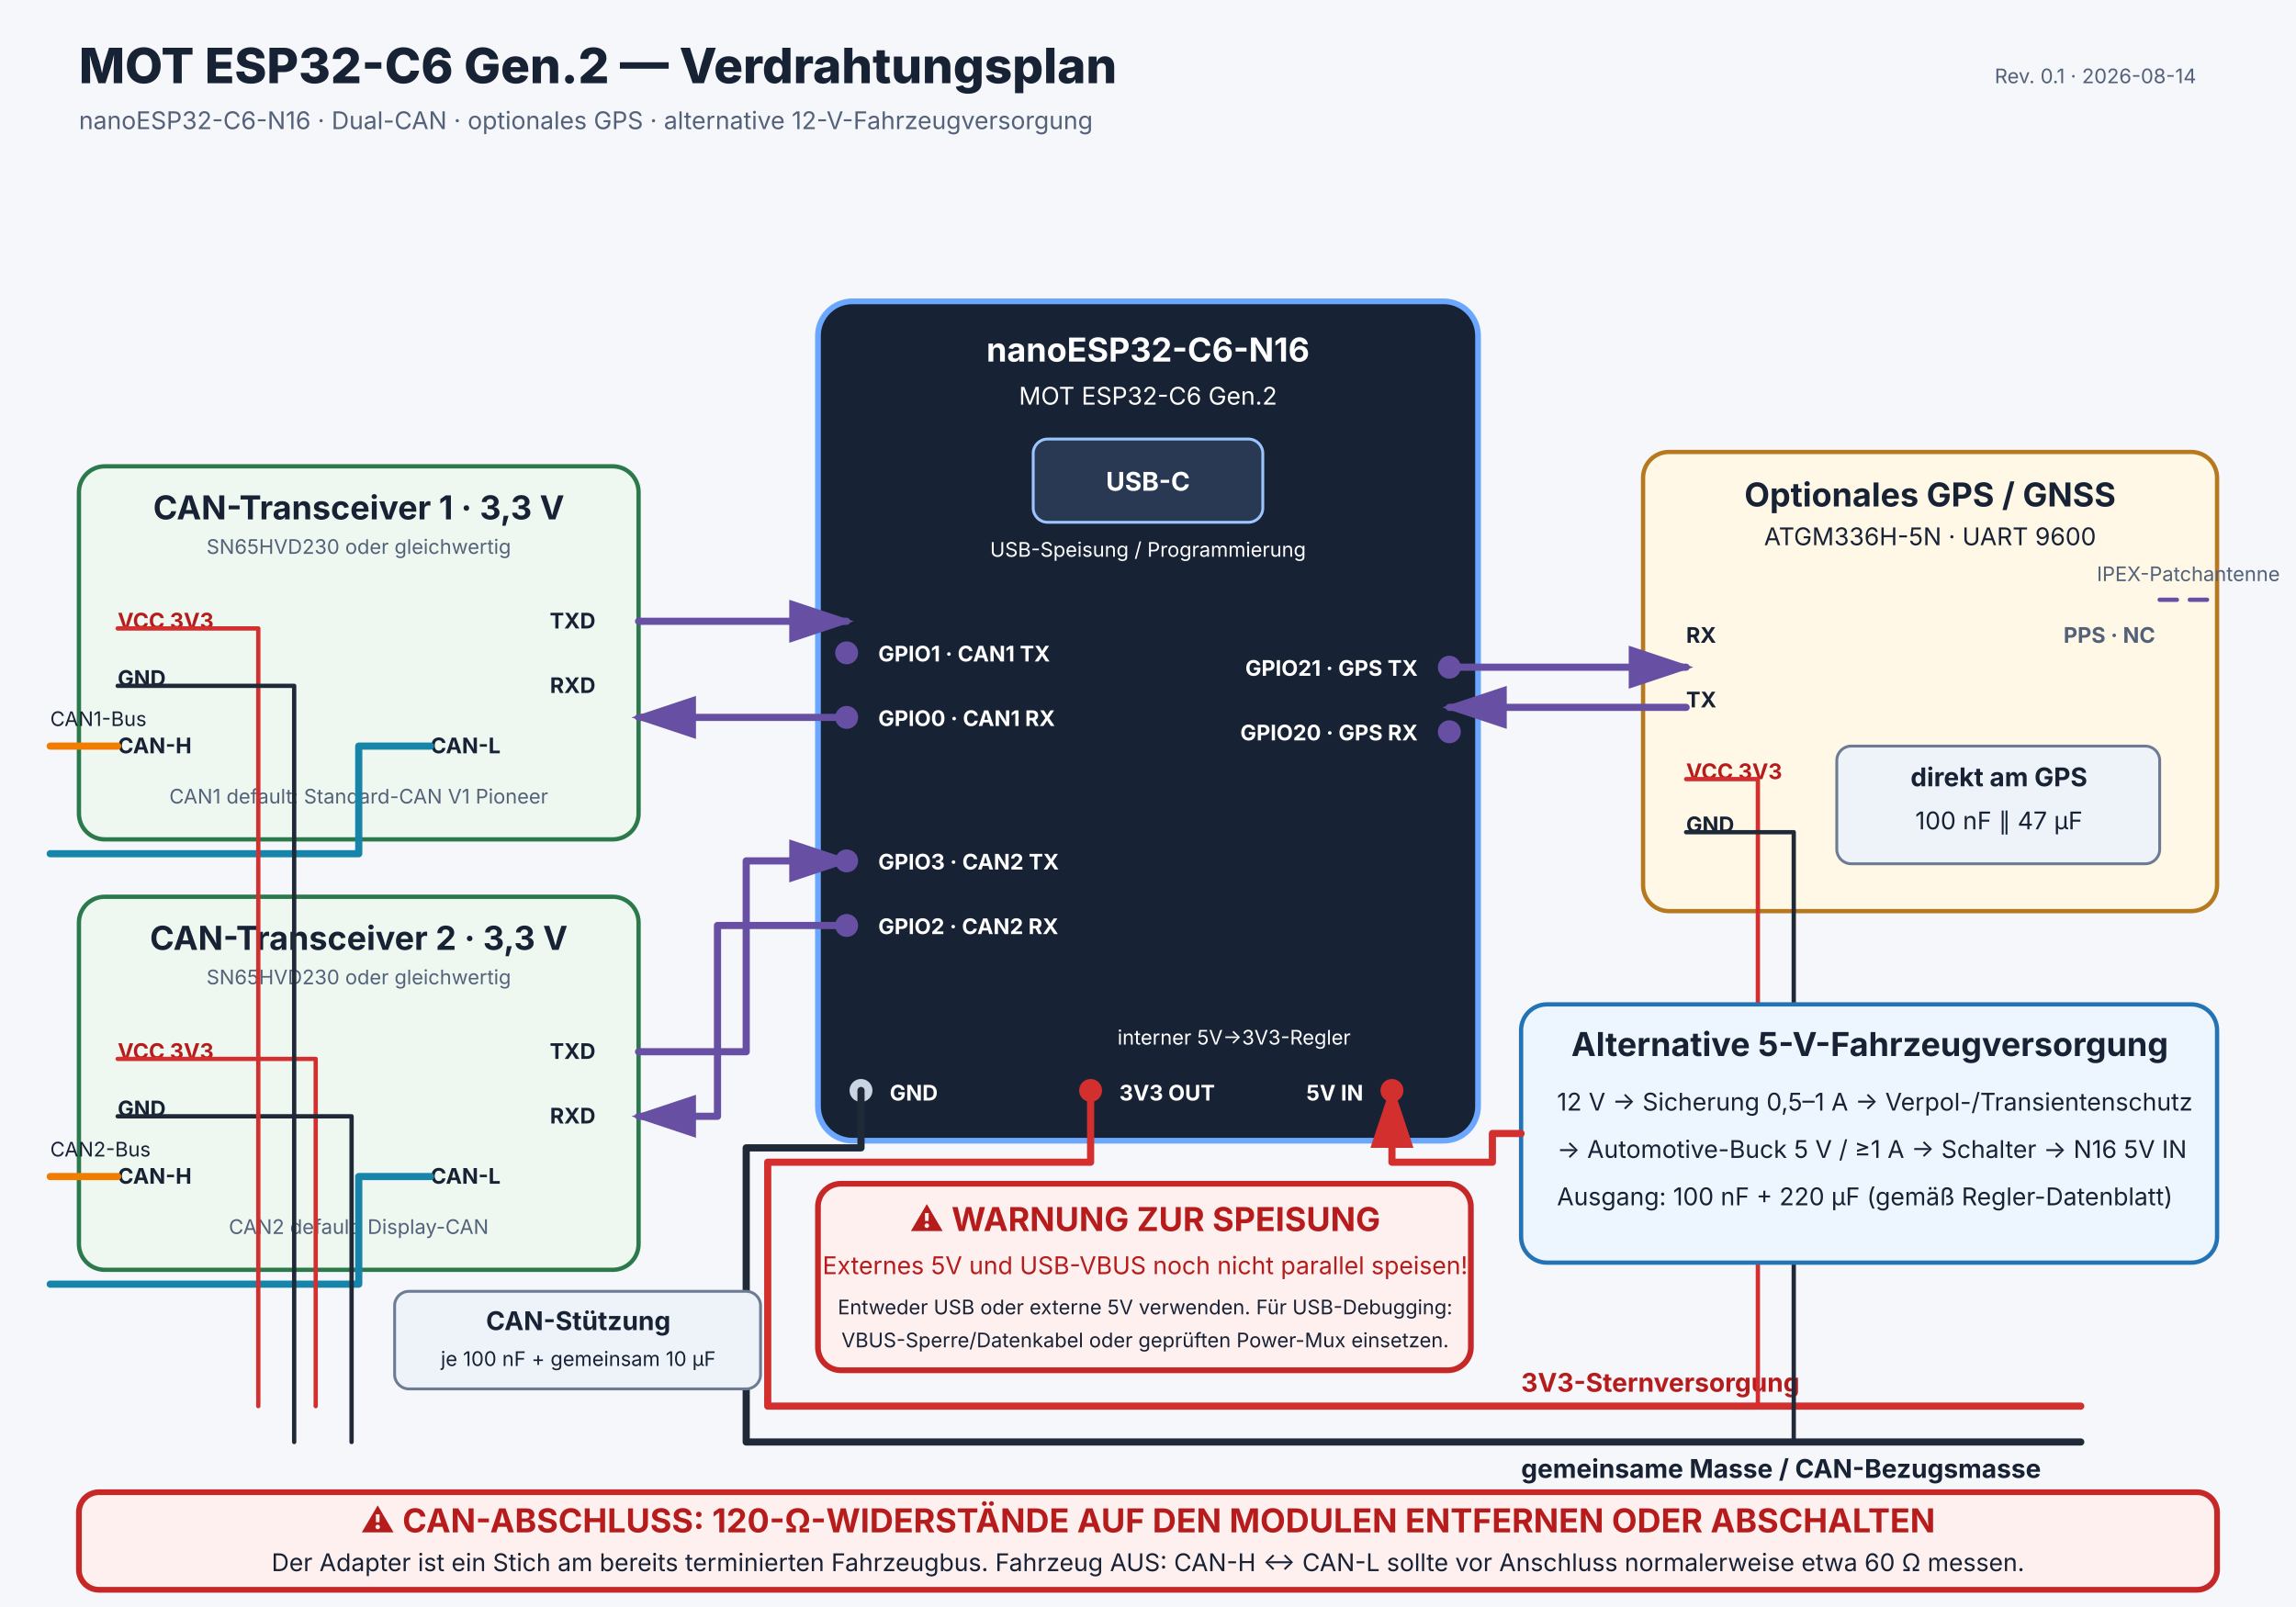
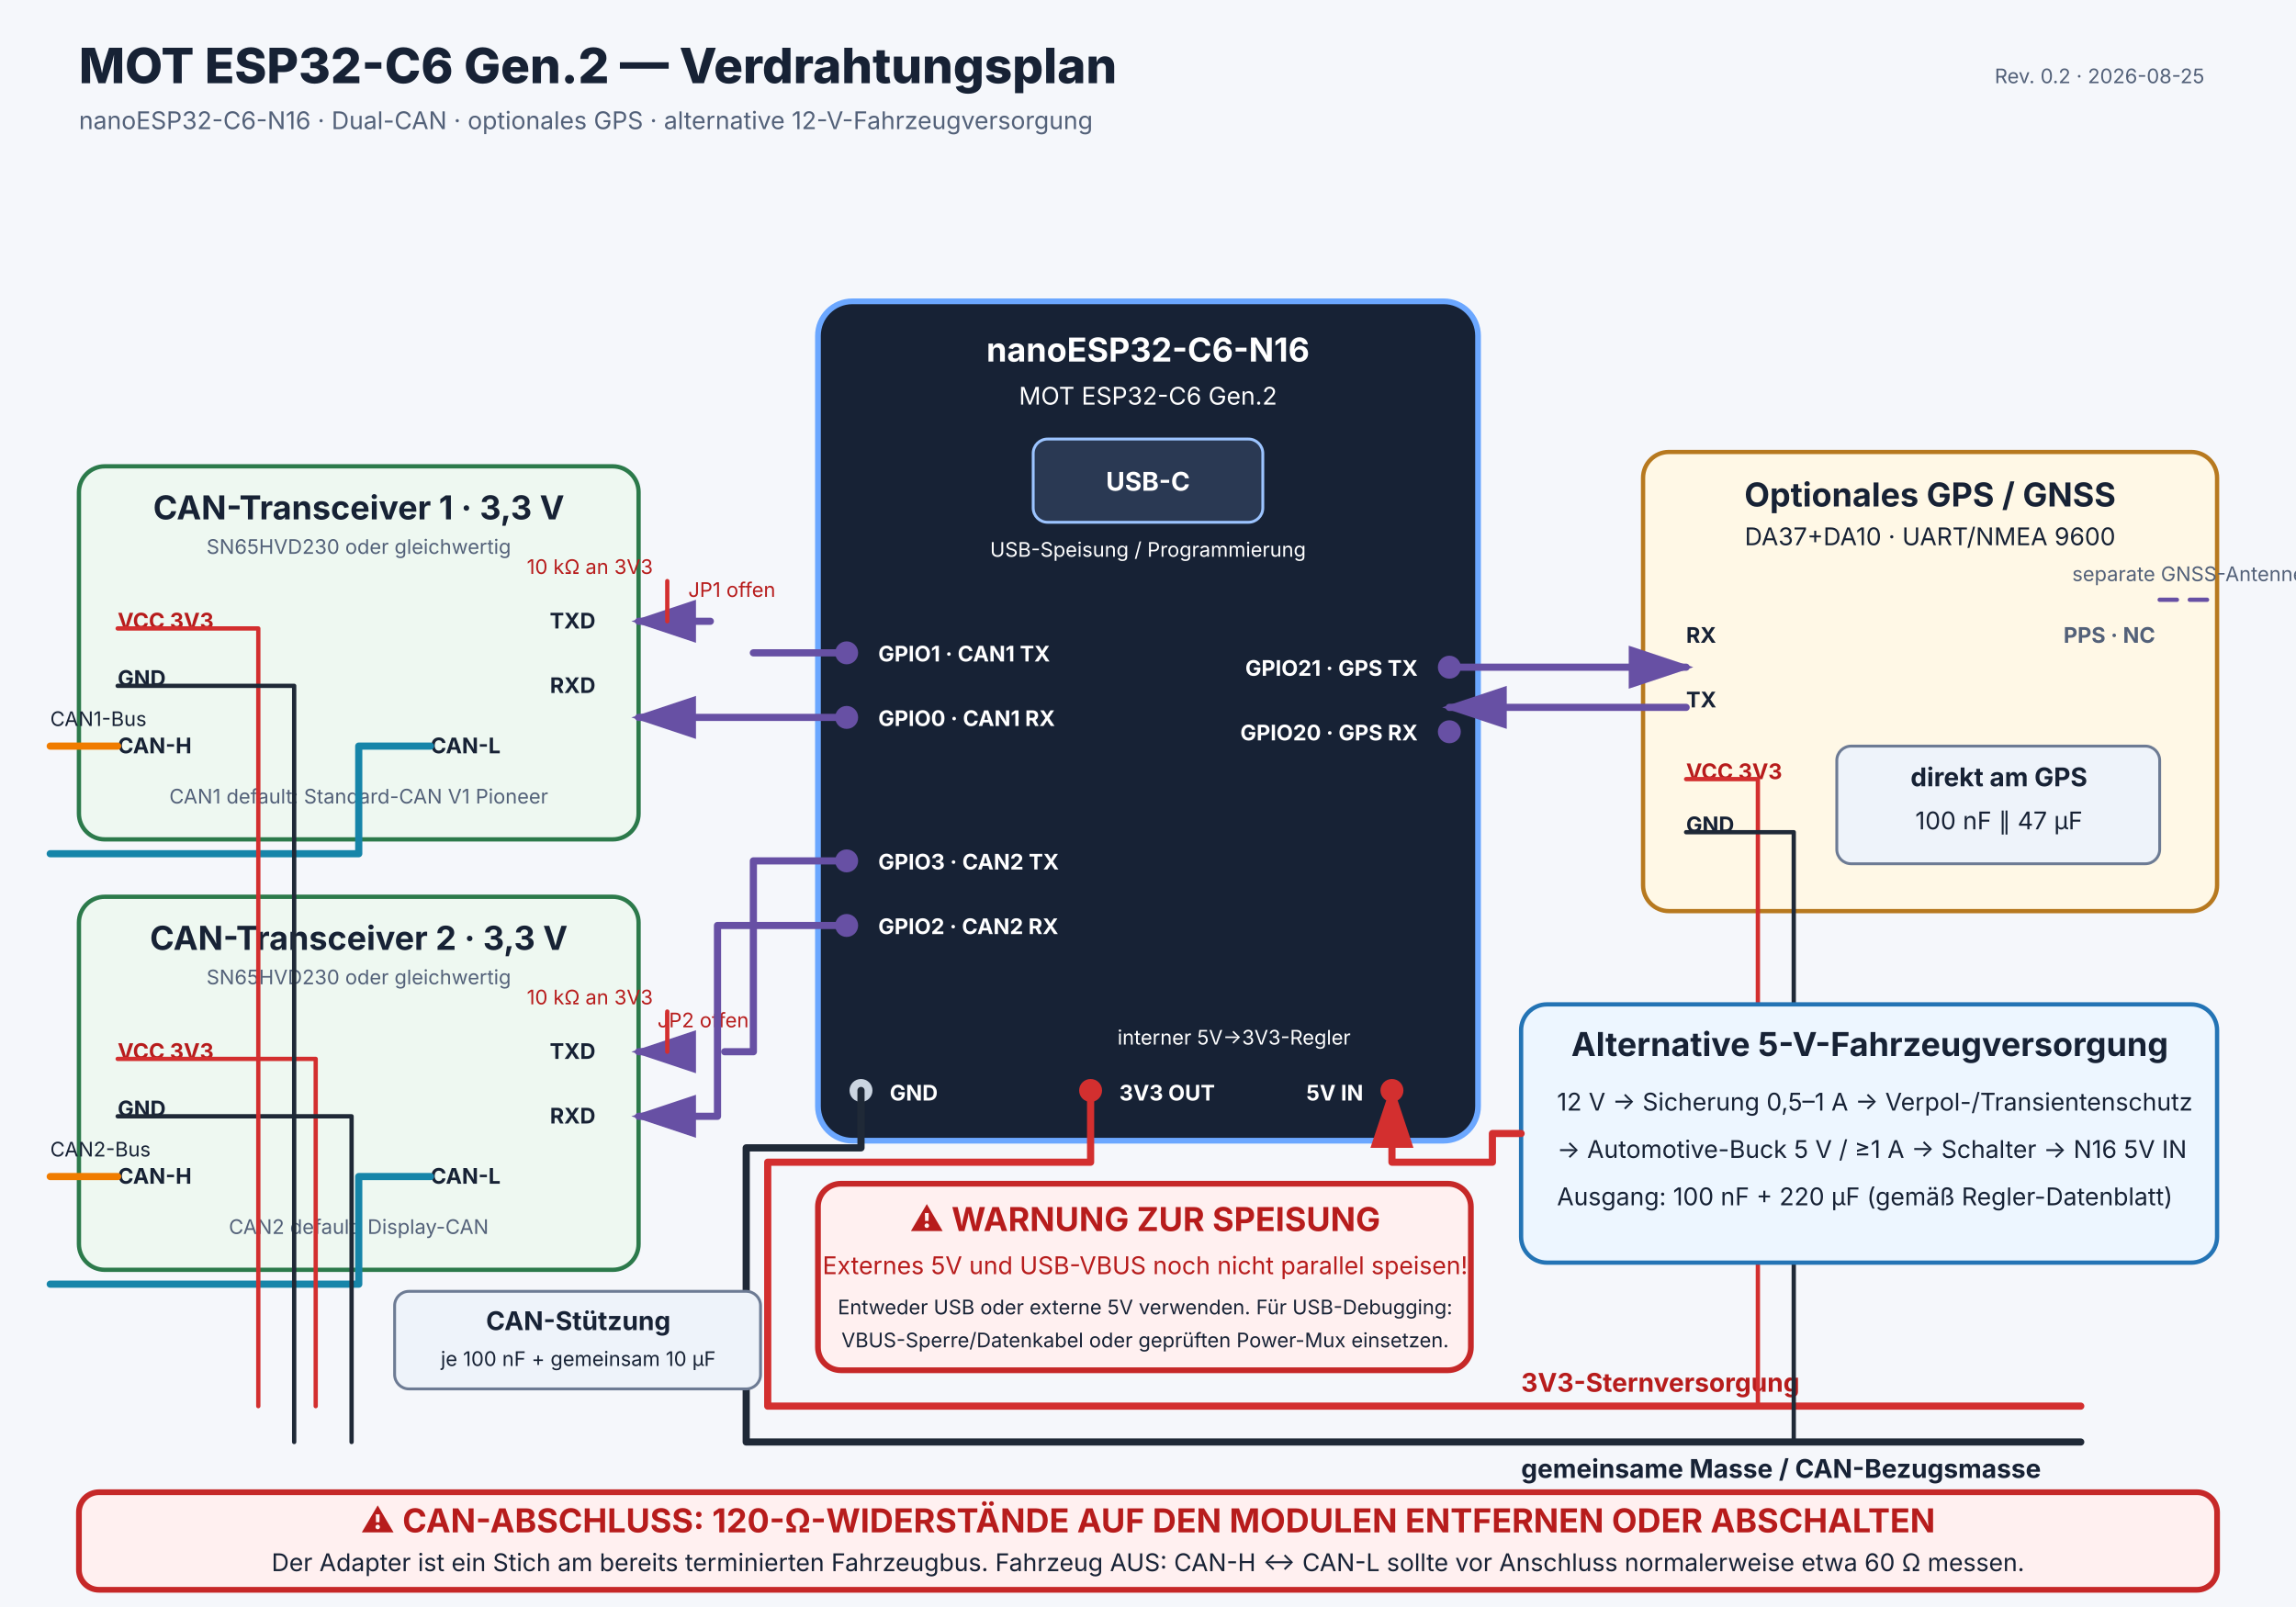
<svg xmlns="http://www.w3.org/2000/svg" width="1600" height="1120" viewBox="0 0 1600 1120" role="img" aria-labelledby="title desc">
  <defs>
    <style>
      .bg{fill:#f5f7fb}.panel{fill:#fff;stroke:#25324a;stroke-width:3}.soft{fill:#eef3fa;stroke:#6d7b94;stroke-width:2}
      .board{fill:#172235;stroke:#6ba7ff;stroke-width:4}.can{fill:#eef8f1;stroke:#2c7a4b;stroke-width:3}.gps{fill:#fff8e6;stroke:#b7791f;stroke-width:3}
      .power{fill:#edf6ff;stroke:#2474b5;stroke-width:3}.warn{fill:#fff0f0;stroke:#c62828;stroke-width:4}.note{fill:#fffbea;stroke:#aa7b00;stroke-width:2}
      .t{font-family:Inter,Arial,sans-serif;fill:#172235}.h1{font-size:34px;font-weight:800}.h2{font-size:23px;font-weight:750}.h3{font-size:18px;font-weight:750}.body{font-size:17px}.small{font-size:14px}.pin{font-size:15px;font-weight:700}
      .white{fill:#fff}.muted{fill:#536179}.red{fill:#b71c1c}.green{fill:#166534}.blue{fill:#155a93}
      .wire{fill:none;stroke-width:5;stroke-linecap:round;stroke-linejoin:round}.signal{stroke:#6750a4}.pwr{stroke:#d32f2f}.gnd{stroke:#1f2937}.canh{stroke:#f07c00}.canl{stroke:#1685a9}.dash{stroke-dasharray:12 9}.thin{stroke-width:3}
    </style>
    <marker id="arrow-purple" markerWidth="10" markerHeight="10" refX="8" refY="3" orient="auto" markerUnits="strokeWidth">
      <path d="M0,0 L0,6 L9,3 z" fill="#6750a4" />
    </marker>
    <marker id="arrow-red" markerWidth="10" markerHeight="10" refX="8" refY="3" orient="auto" markerUnits="strokeWidth">
      <path d="M0,0 L0,6 L9,3 z" fill="#d32f2f" />
    </marker>
  </defs>
  <rect class="bg" width="1600" height="1120" />
  <text class="t h1" x="55" y="58">MOT ESP32-C6 Gen.2 — Verdrahtungsplan</text>
  <text class="t body muted" x="55" y="90">nanoESP32-C6-N16 · Dual-CAN · optionales GPS · alternative 12-V-Fahrzeugversorgung</text>
-   <text class="t small muted" x="1390" y="58">Rev. 0.1 · 2026-08-14</text>
+   <text class="t small muted" x="1390" y="58">Rev. 0.2 · 2026-08-25</text>
  <rect class="board" x="570" y="210" width="460" height="585" rx="24" />
  <text class="t h2 white" x="800" y="252" text-anchor="middle">nanoESP32-C6-N16</text>
  <text class="t body white" x="800" y="282" text-anchor="middle">MOT ESP32-C6 Gen.2</text>
  <rect x="720" y="306" width="160" height="58" rx="10" fill="#2a3953" stroke="#9cc4ff" stroke-width="2" />
  <text class="t h3 white" x="800" y="342" text-anchor="middle">USB-C</text>
  <text class="t small white" x="800" y="388" text-anchor="middle">USB-Speisung / Programmierung</text>
  <circle cx="590" cy="455" r="8" fill="#6750a4" />
  <text class="t pin white" x="612" y="461">GPIO1 · CAN1 TX</text>
  <circle cx="590" cy="500" r="8" fill="#6750a4" />
  <text class="t pin white" x="612" y="506">GPIO0 · CAN1 RX</text>
  <circle cx="590" cy="600" r="8" fill="#6750a4" />
  <text class="t pin white" x="612" y="606">GPIO3 · CAN2 TX</text>
  <circle cx="590" cy="645" r="8" fill="#6750a4" />
  <text class="t pin white" x="612" y="651">GPIO2 · CAN2 RX</text>
  <circle cx="1010" cy="465" r="8" fill="#6750a4" />
  <text class="t pin white" x="988" y="471" text-anchor="end">GPIO21 · GPS TX</text>
  <circle cx="1010" cy="510" r="8" fill="#6750a4" />
  <text class="t pin white" x="988" y="516" text-anchor="end">GPIO20 · GPS RX</text>
  <circle cx="600" cy="760" r="8" fill="#cbd5e1" />
  <text class="t pin white" x="620" y="767">GND</text>
  <circle cx="760" cy="760" r="8" fill="#d32f2f" />
  <text class="t pin white" x="780" y="767">3V3 OUT</text>
  <circle cx="970" cy="760" r="8" fill="#d32f2f" />
  <text class="t pin white" x="950" y="767" text-anchor="end">5V IN</text>
  <text class="t small white" x="860" y="728" text-anchor="middle">interner 5V→3V3-Regler</text>
  <rect class="can" x="55" y="325" width="390" height="260" rx="18" />
  <text class="t h2" x="250" y="362" text-anchor="middle">CAN-Transceiver 1 · 3,3 V</text>
  <text class="t small muted" x="250" y="386" text-anchor="middle">SN65HVD230 oder gleichwertig</text>
  <text class="t pin" x="415" y="438" text-anchor="end">TXD</text>
  <text class="t pin" x="415" y="483" text-anchor="end">RXD</text>
  <text class="t pin red" x="82" y="438">VCC 3V3</text>
  <text class="t pin" x="82" y="478">GND</text>
  <text class="t pin" x="82" y="525">CAN-H</text>
  <text class="t pin" x="300" y="525">CAN-L</text>
  <text class="t small muted" x="250" y="560" text-anchor="middle">CAN1 default: Standard-CAN V1 Pioneer</text>
-   <path class="wire signal" d="M445 433 H590" marker-end="url(#arrow-purple)" />
+   <path class="wire signal" d="M590 455 H525" />
+   <path class="wire signal" d="M495 433 H445" marker-end="url(#arrow-purple)" />
+   <text class="t small red" x="510" y="416" text-anchor="middle">JP1 offen</text>
+   <path class="wire pwr thin" d="M465 433 V405" />
+   <text class="t small red" x="455" y="400" text-anchor="end">10 kΩ an 3V3</text>
  <path class="wire signal" d="M590 500 H445" marker-end="url(#arrow-purple)" />
  <rect class="can" x="55" y="625" width="390" height="260" rx="18" />
  <text class="t h2" x="250" y="662" text-anchor="middle">CAN-Transceiver 2 · 3,3 V</text>
  <text class="t small muted" x="250" y="686" text-anchor="middle">SN65HVD230 oder gleichwertig</text>
  <text class="t pin" x="415" y="738" text-anchor="end">TXD</text>
  <text class="t pin" x="415" y="783" text-anchor="end">RXD</text>
  <text class="t pin red" x="82" y="738">VCC 3V3</text>
  <text class="t pin" x="82" y="778">GND</text>
  <text class="t pin" x="82" y="825">CAN-H</text>
  <text class="t pin" x="300" y="825">CAN-L</text>
  <text class="t small muted" x="250" y="860" text-anchor="middle">CAN2 default: Display-CAN</text>
-   <path class="wire signal" d="M445 733 H520 V600 H590" marker-end="url(#arrow-purple)" />
+   <path class="wire signal" d="M590 600 H525 V733 H505" />
+   <path class="wire signal" d="M475 733 H445" marker-end="url(#arrow-purple)" />
+   <text class="t small red" x="490" y="716" text-anchor="middle">JP2 offen</text>
+   <path class="wire pwr thin" d="M465 733 V705" />
+   <text class="t small red" x="455" y="700" text-anchor="end">10 kΩ an 3V3</text>
  <path class="wire signal" d="M590 645 H500 V778 H445" marker-end="url(#arrow-purple)" />
  <path class="wire canh" d="M82 520 H35" />
  <path class="wire canl" d="M300 520 H250 V595 H35" />
  <text class="t small" x="35" y="506">CAN1-Bus</text>
  <path class="wire canh" d="M82 820 H35" />
  <path class="wire canl" d="M300 820 H250 V895 H35" />
  <text class="t small" x="35" y="806">CAN2-Bus</text>
  <rect class="gps" x="1145" y="315" width="400" height="320" rx="18" />
  <text class="t h2" x="1345" y="353" text-anchor="middle">Optionales GPS / GNSS</text>
-   <text class="t body" x="1345" y="380" text-anchor="middle">ATGM336H-5N · UART 9600</text>
+   <text class="t body" x="1345" y="380" text-anchor="middle">DA37+DA10 · UART/NMEA 9600</text>
  <text class="t pin" x="1175" y="448">RX</text>
  <text class="t pin" x="1175" y="493">TX</text>
  <text class="t pin red" x="1175" y="543">VCC 3V3</text>
  <text class="t pin" x="1175" y="580">GND</text>
  <text class="t pin muted" x="1438" y="448">PPS · NC</text>
  <rect class="soft" x="1280" y="520" width="225" height="82" rx="10" />
  <text class="t h3" x="1393" y="548" text-anchor="middle">direkt am GPS</text>
  <text class="t body" x="1393" y="578" text-anchor="middle">100 nF ∥ 47 µF</text>
  <path class="wire signal" d="M1010 465 H1175" marker-end="url(#arrow-purple)" />
  <path class="wire signal" d="M1175 493 H1010" marker-end="url(#arrow-purple)" />
  <path class="wire signal thin dash" d="M1505 418 H1540" />
-   <text class="t small muted" x="1525" y="405" text-anchor="middle">IPEX-Patchantenne</text>
+   <text class="t small muted" x="1525" y="405" text-anchor="middle">separate GNSS-Antenne</text>
  <path class="wire pwr" d="M760 760 V810 H535 V980 H1450" />
  <path class="wire gnd" d="M600 760 V800 H520 V1005 H1450" />
  <text class="t h3 red" x="1060" y="970">3V3-Sternversorgung</text>
  <text class="t h3" x="1060" y="1030">gemeinsame Masse / CAN-Bezugsmasse</text>
  <path class="wire pwr thin" d="M220 980 V738 H82" />
  <path class="wire gnd thin" d="M245 1005 V778 H82" />
  <path class="wire pwr thin" d="M180 980 V438 H82" />
  <path class="wire gnd thin" d="M205 1005 V478 H82" />
  <path class="wire pwr thin" d="M1225 980 V543 H1175" />
  <path class="wire gnd thin" d="M1250 1005 V580 H1175" />
  <rect class="soft" x="275" y="900" width="255" height="68" rx="10" />
  <text class="t h3" x="403" y="927" text-anchor="middle">CAN-Stützung</text>
  <text class="t small" x="403" y="952" text-anchor="middle">je 100 nF + gemeinsam 10 µF</text>
  <rect class="power" x="1060" y="700" width="485" height="180" rx="18" />
  <text class="t h2" x="1303" y="736" text-anchor="middle">Alternative 5-V-Fahrzeugversorgung</text>
  <text class="t body" x="1085" y="774">12 V → Sicherung 0,5–1 A → Verpol-/Transientenschutz</text>
  <text class="t body" x="1085" y="807">→ Automotive-Buck 5 V / ≥1 A → Schalter → N16 5V IN</text>
  <text class="t body" x="1085" y="840">Ausgang: 100 nF + 220 µF (gemäß Regler-Datenblatt)</text>
  <path class="wire pwr" d="M1060 790 H1040 V810 H970 V760" marker-end="url(#arrow-red)" />
  <rect class="warn" x="570" y="825" width="455" height="130" rx="16" />
  <text class="t h2 red" x="798" y="858" text-anchor="middle">⚠ WARNUNG ZUR SPEISUNG</text>
  <text class="t body red" x="798" y="888" text-anchor="middle">Externes 5V und USB-VBUS noch nicht parallel speisen!</text>
  <text class="t small" x="798" y="916" text-anchor="middle">Entweder USB oder externe 5V verwenden. Für USB-Debugging:</text>
  <text class="t small" x="798" y="939" text-anchor="middle">VBUS-Sperre/Datenkabel oder geprüften Power-Mux einsetzen.</text>
  <rect class="warn" x="55" y="1040" width="1490" height="68" rx="14" />
  <text class="t h2 red" x="800" y="1068" text-anchor="middle">⚠ CAN-ABSCHLUSS: 120-Ω-WIDERSTÄNDE AUF DEN MODULEN ENTFERNEN ODER ABSCHALTEN</text>
  <text class="t body" x="800" y="1095" text-anchor="middle">Der Adapter ist ein Stich am bereits terminierten Fahrzeugbus. Fahrzeug AUS: CAN-H ↔ CAN-L sollte vor Anschluss normalerweise etwa 60 Ω messen.</text>
</svg>
